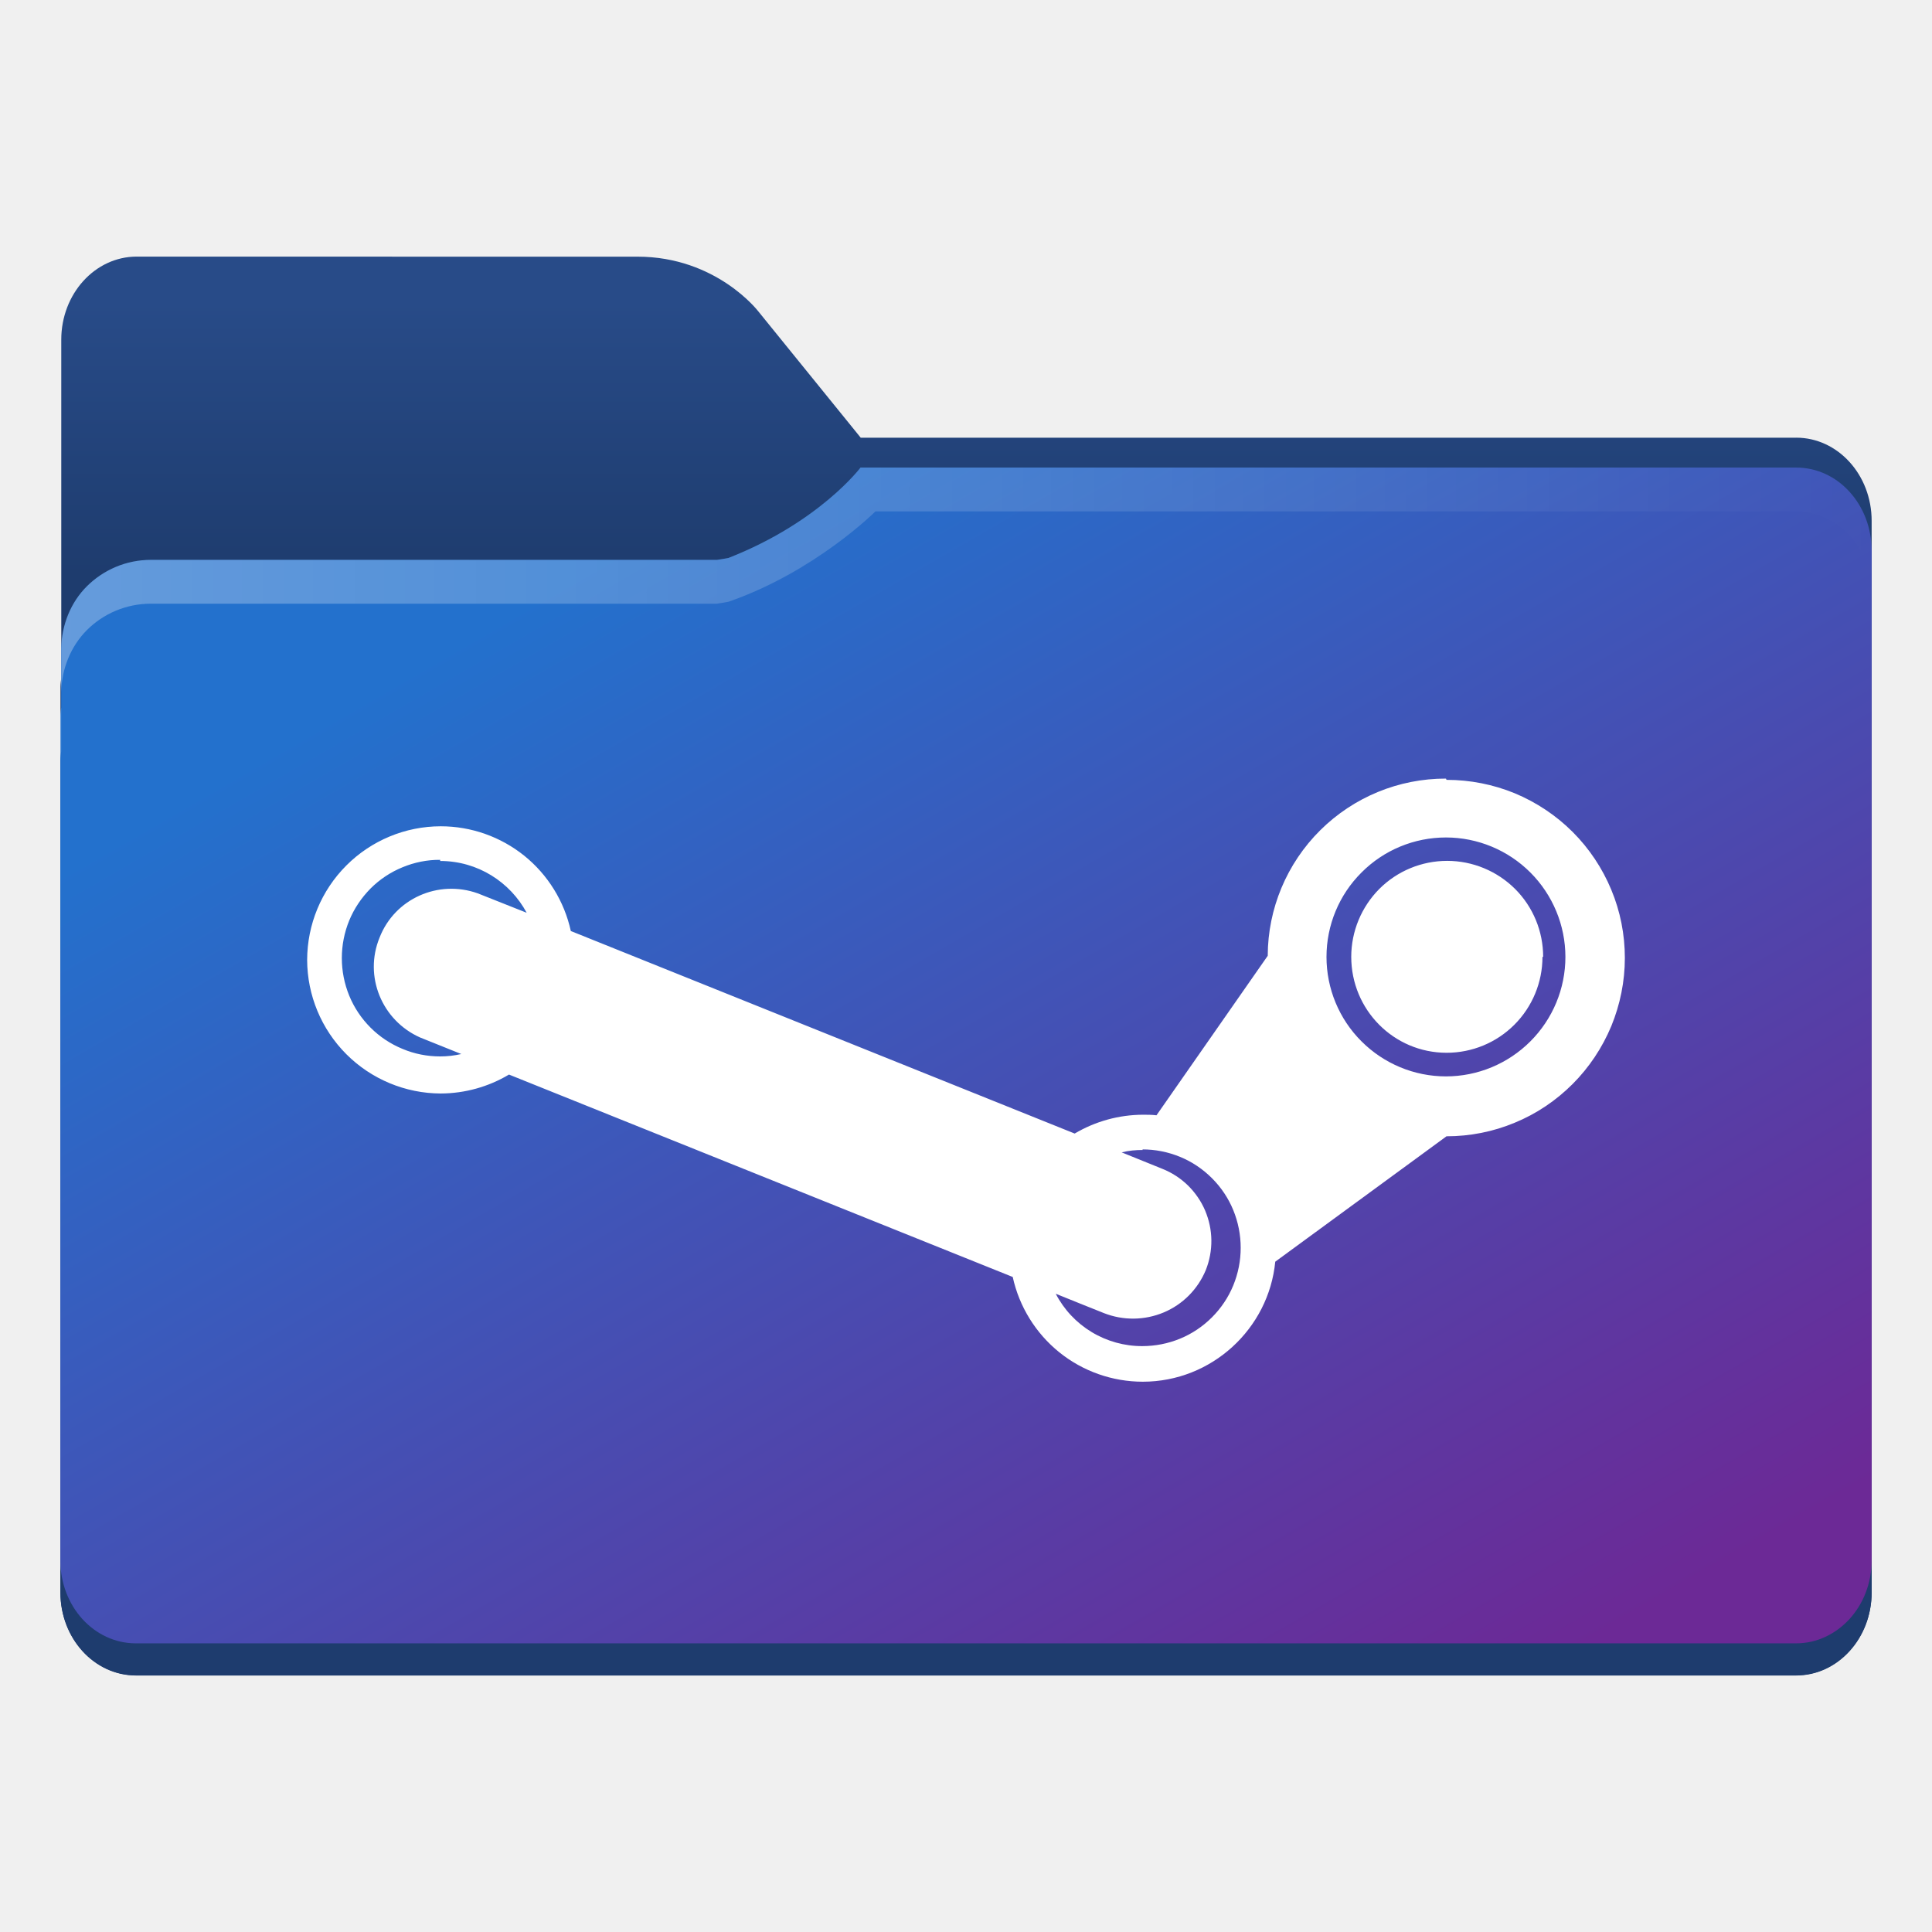
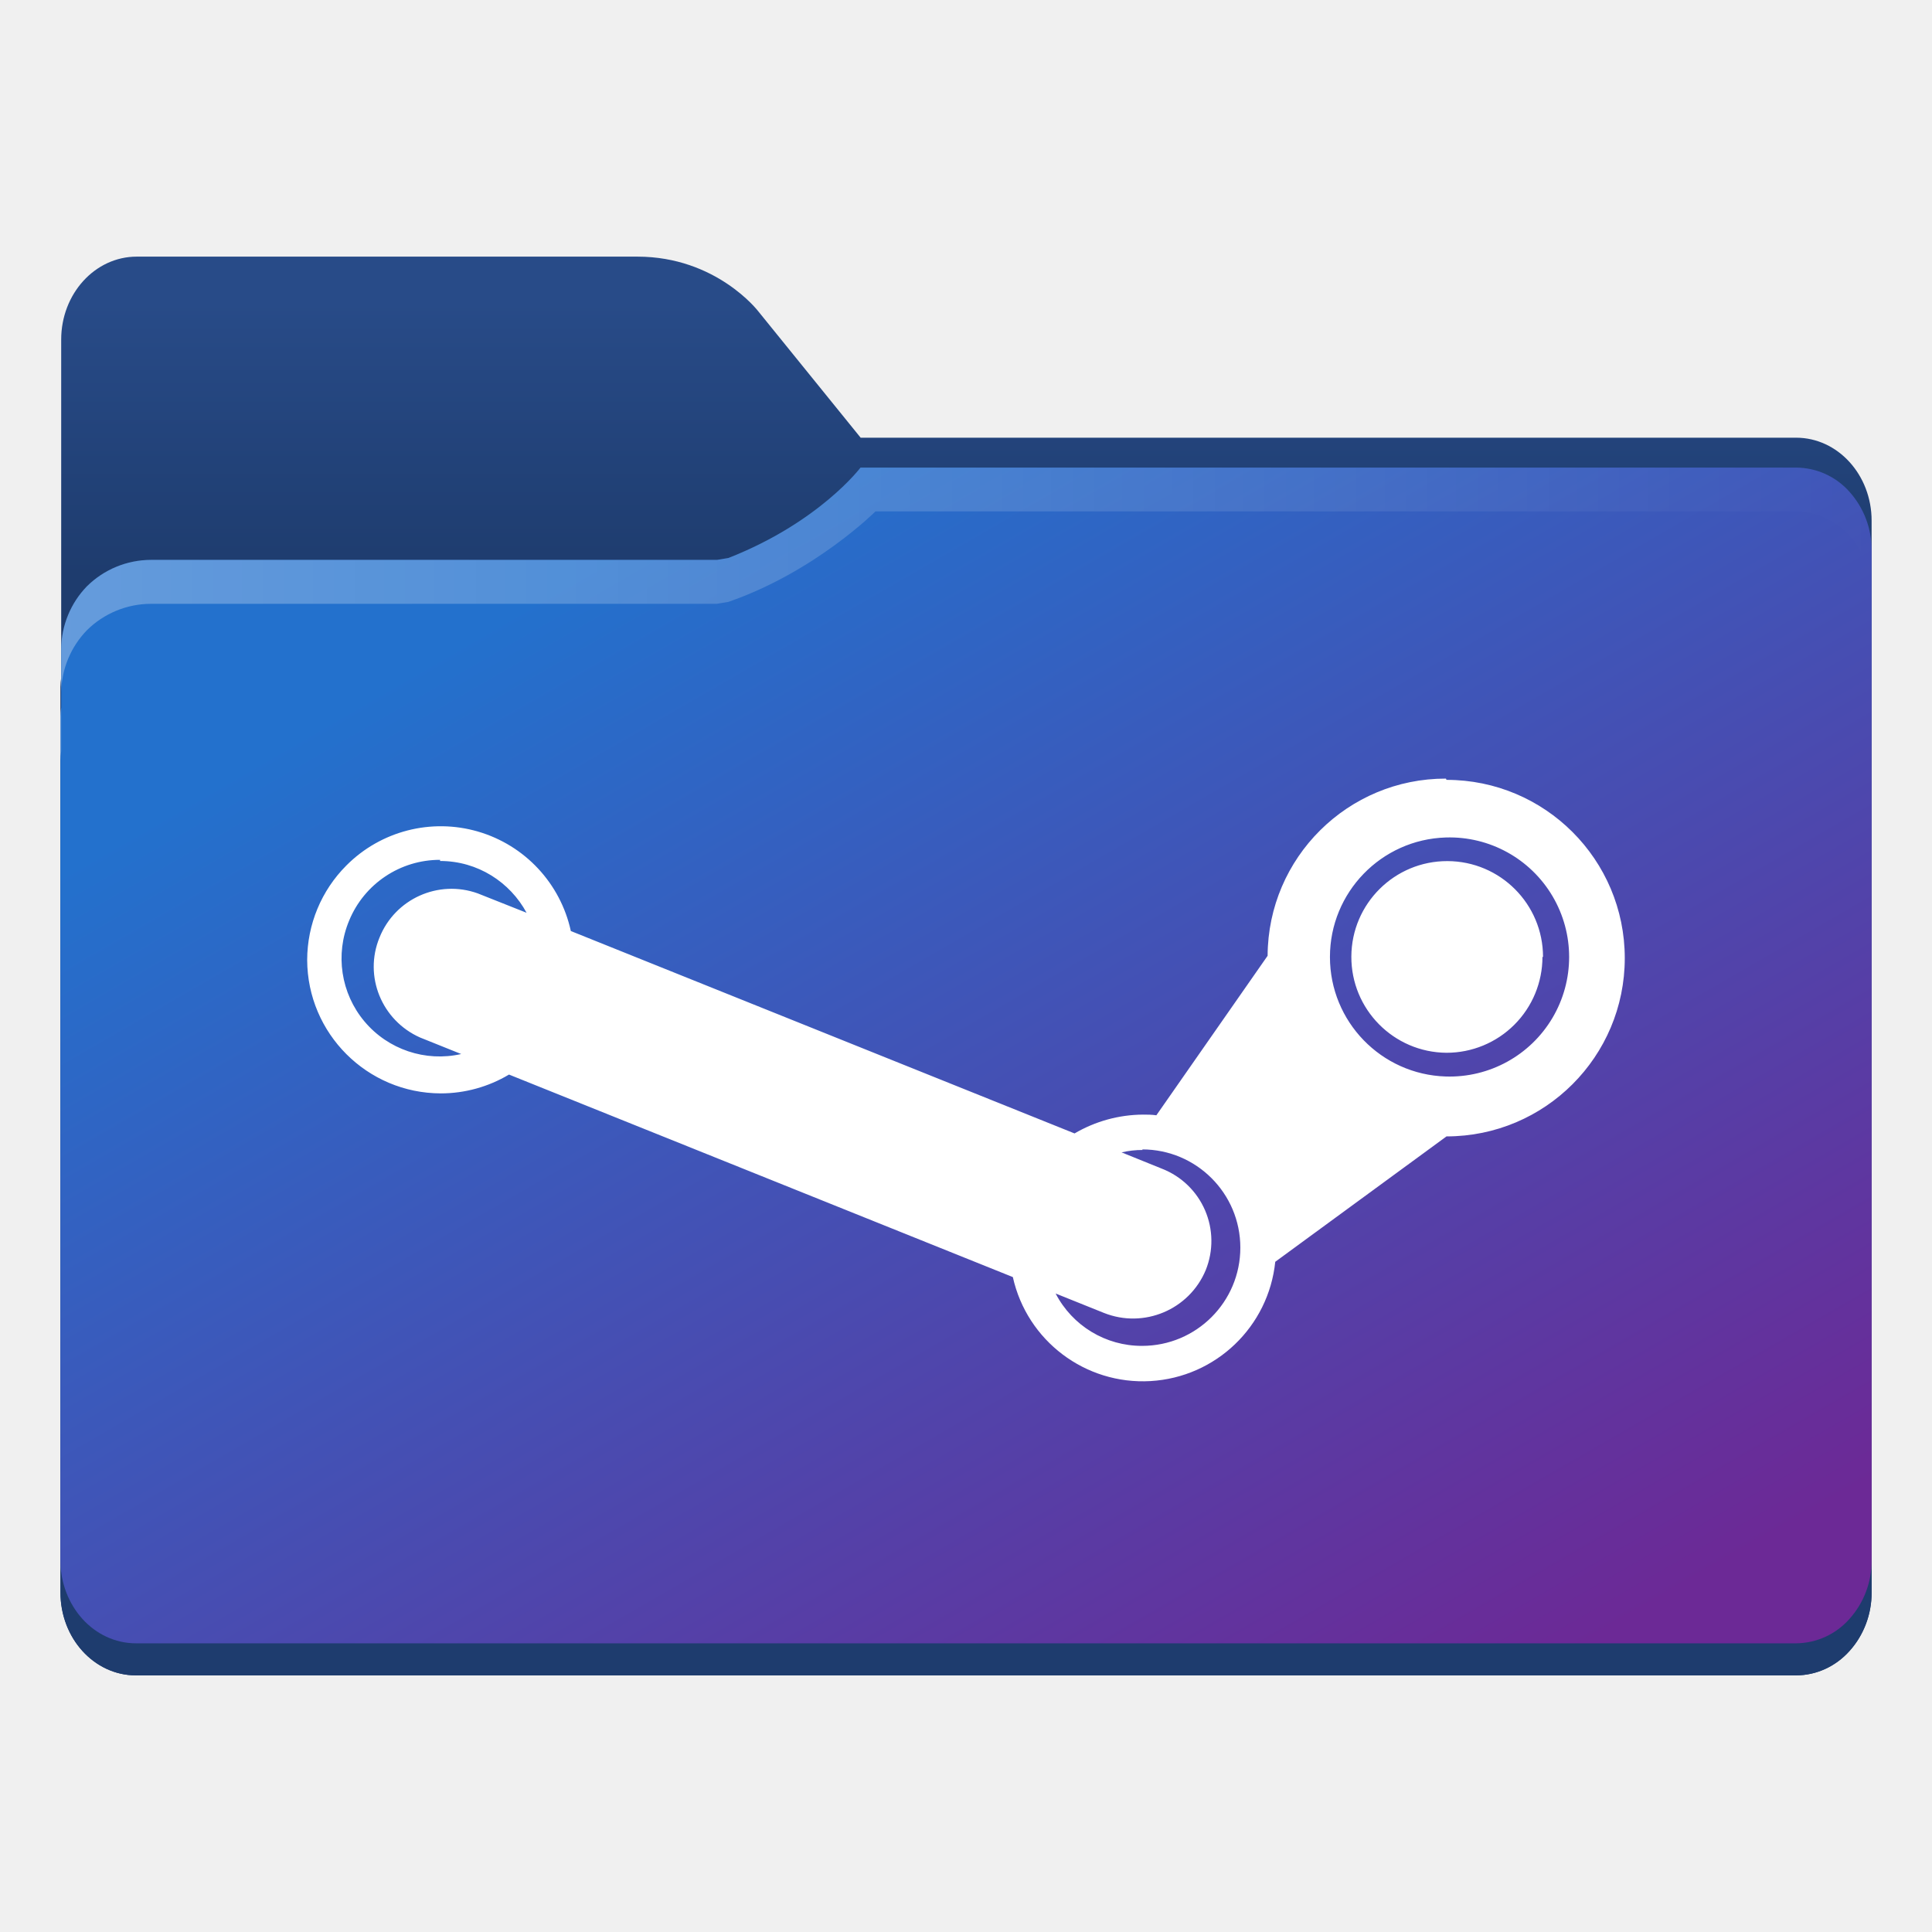
- <svg xmlns="http://www.w3.org/2000/svg" width="64" height="64" version="1.1" viewBox="0 0 16.933 16.933" id="svg30">
+ <svg xmlns="http://www.w3.org/2000/svg" id="svg30" width="512" height="512" viewBox="0 0 512 512">
  <defs id="defs8">
-     <style type="text/css" id="style1" />
    <linearGradient id="linearGradient1911" x1="25.085" x2="25.085" y1="24.031" y2="26.412" gradientTransform="translate(-17.897 -21.385)" gradientUnits="userSpaceOnUse">
-       <stop stop-color="#fcbc19" stop-opacity=".996" offset="0" id="stop1" style="stop-color:#284b88;stop-opacity:1;" />
-       <stop stop-color="#f4b61f" offset="1" id="stop2" style="stop-color:#1e3c6e;stop-opacity:1;" />
+       <stop id="stop1" offset="0" stop-color="#fcbc19" stop-opacity=".996" style="stop-color:#284b88;stop-opacity:1" />
+       <stop id="stop2" offset="1" stop-color="#f4b61f" style="stop-color:#1e3c6e;stop-opacity:1" />
    </linearGradient>
-     <linearGradient id="linearGradient4625" x1=".529" x2="16.404" y1="5.066" y2="5.066" gradientUnits="userSpaceOnUse">
-       <stop stop-color="#b78815" offset="0" id="stop3" />
-       <stop stop-color="#e2b24b" stop-opacity="0" offset="1" id="stop4" />
-     </linearGradient>
-     <linearGradient id="linearGradient1951" x1="104.689" x2="128.501" y1="13.908" y2="55.151" gradientTransform="matrix(0.26458,0,0,0.26458,-20.108,-0.13539)" gradientUnits="userSpaceOnUse">
-       <stop stop-color="#fce798" offset="0" id="stop5" style="stop-color:#2371cd;stop-opacity:1;" />
-       <stop stop-color="#ffc937" offset="1" id="stop6" style="stop-color:#6c2996;stop-opacity:1;" />
+     <linearGradient id="linearGradient1951" x1="104.689" x2="128.501" y1="13.908" y2="55.151" gradientTransform="translate(-20.108 -.135)scale(.26458)" gradientUnits="userSpaceOnUse">
+       <stop id="stop5" offset="0" stop-color="#fce798" style="stop-color:#2371cd;stop-opacity:1" />
+       <stop id="stop6" offset="1" stop-color="#ffc937" style="stop-color:#6c2996;stop-opacity:1" />
    </linearGradient>
    <linearGradient id="linearGradient11110" x1=".529" x2="16.404" y1="5.381" y2="5.381" gradientUnits="userSpaceOnUse">
-       <stop stop-color="#fff" offset="0" id="stop7" />
-       <stop stop-color="#fff" stop-opacity="0" offset="1" id="stop8" />
+       <stop id="stop7" offset="0" stop-color="#fff" />
+       <stop id="stop8" offset="1" stop-color="#fff" stop-opacity="0" />
    </linearGradient>
  </defs>
-   <path d="m1.198 2.249c-0.365 0-0.661 0.326-0.661 0.728v2.964c-0.003 0.026-0.007 0.052-0.007 0.079v7.937c0 0.402 0.296 0.728 0.661 0.728h14.552c0.365 0 0.661-0.326 0.661-0.728v-9.393c0-0.402-0.296-0.728-0.661-0.728v5.16e-4h-8.199l-0.899-1.109s-0.366-0.478-1.058-0.478h-1.323z" color="#000000" color-rendering="auto" dominant-baseline="auto" fill="url(#linearGradient1911)" image-rendering="auto" shape-rendering="auto" solid-color="#000000" stop-color="#000000" style="font-feature-settings:normal;font-variant-alternates:normal;font-variant-caps:normal;font-variant-east-asian:normal;font-variant-ligatures:normal;font-variant-numeric:normal;font-variant-position:normal;font-variation-settings:normal;inline-size:0;isolation:auto;mix-blend-mode:normal;shape-margin:0;shape-padding:0;text-decoration-color:#000000;text-decoration-line:none;text-decoration-style:solid;text-indent:0;text-orientation:mixed;text-transform:none;white-space:normal" id="path8" />
-   <path d="m0.529 13.674v0.282c0 0.201 0.074 0.383 0.193 0.514s0.286 0.213 0.468 0.213h14.552c0.183 0 0.348-0.082 0.468-0.213s0.194-0.313 0.194-0.514v-0.282c0 0.201-0.074 0.383-0.194 0.514-0.12 0.132-0.285 0.213-0.468 0.213h-14.552c-0.183 0-0.348-0.082-0.468-0.213s-0.193-0.313-0.193-0.514z" fill="#e4a729" fill-opacity=".996" stroke-width=".265" id="path28" style="fill:#1e3c6e;fill-opacity:1" />
-   <path d="m7.542 4.098s-0.359 0.479-1.157 0.792c-0.033 0.006-0.065 0.012-0.101 0.017h-4.961c-0.22 0-0.418 0.089-0.562 0.232-0.139 0.139-0.22 0.333-0.225 0.546v0.517c-0.003 0.026-0.007 0.052-0.007 0.079v7.395c0 0.201 0.074 0.383 0.193 0.514 0.12 0.132 0.286 0.213 0.468 0.213h14.552c0.183 0 0.348-0.082 0.468-0.213 0.12-0.132 0.194-0.313 0.194-0.514v-8.851c0-0.201-0.074-0.383-0.194-0.515-0.119-0.131-0.284-0.212-0.467-0.212h-7.482z" fill="url(#linearGradient1951)" id="path29" />
-   <path d="m7.542 4.098s-0.359 0.479-1.157 0.792c-0.033 0.006-0.065 0.012-0.101 0.017h-4.961c-0.22 0-0.418 0.089-0.562 0.232-0.139 0.139-0.22 0.333-0.225 0.546v0.384c0.005-0.212 0.086-0.406 0.225-0.546 0.143-0.143 0.342-0.232 0.562-0.232h4.961c0.036-0.005 0.068-0.011 0.101-0.017 0.759-0.263 1.288-0.792 1.288-0.792h8.071c0.182 3.704e-4 0.347 0.081 0.467 0.212 0.12 0.132 0.194 0.314 0.194 0.515v-0.384c0-0.201-0.074-0.383-0.194-0.515-0.119-0.131-0.284-0.212-0.467-0.212h-7.482zm-7.006 2.104c-0.003 0.026-0.007 0.052-0.007 0.079v0.384c0-0.027 0.004-0.053 0.007-0.079z" fill="url(#linearGradient11110)" opacity=".3" id="path30" />
-   <path d="m 13.519,8.387 c -7.1e-5,0.223 -0.089,0.437 -0.246,0.594 -0.158,0.158 -0.371,0.246 -0.594,0.246 -0.464,0 -0.836,-0.377 -0.836,-0.841 0,-0.223 0.089,-0.437 0.246,-0.595 0.158,-0.158 0.372,-0.246 0.595,-0.246 0.223,0 0.437,0.089 0.595,0.246 0.158,0.158 0.246,0.372 0.246,0.595 z m -0.846,-1.563 c -0.413,-8.984e-4 -0.809,0.162 -1.102,0.453 -0.293,0.291 -0.459,0.687 -0.46,1.1 l -0.975,1.398 c -0.041,-0.005 -0.083,-0.005 -0.119,-0.005 -0.211,8.622e-4 -0.417,0.058 -0.598,0.165 L 5.003,8.16 C 4.946,7.9 4.802,7.667 4.595,7.5 4.387,7.333 4.129,7.242 3.863,7.242 3.553,7.242 3.255,7.366 3.036,7.585 2.816,7.805 2.693,8.102 2.692,8.413 2.693,8.723 2.816,9.02 3.036,9.24 3.255,9.459 3.553,9.583 3.863,9.584 4.074,9.583 4.28,9.526 4.461,9.418 l 4.415,1.774 c 0.057,0.26 0.201,0.493 0.408,0.66 0.207,0.167 0.466,0.258 0.732,0.258 0.604,0 1.104,-0.464 1.161,-1.052 l 1.501,-1.099 c 0.205,1.426e-4 0.409,-0.04 0.598,-0.119 0.19,-0.078 0.362,-0.194 0.507,-0.339 0.145,-0.145 0.26,-0.318 0.339,-0.507 0.078,-0.19 0.119,-0.393 0.119,-0.598 1.42e-4,-0.205 -0.04,-0.409 -0.119,-0.598 C 14.044,7.61 13.929,7.437 13.784,7.292 13.639,7.147 13.466,7.032 13.277,6.953 13.087,6.875 12.884,6.835 12.678,6.835 Z m 0,0.516 c 0.278,1.425e-4 0.544,0.111 0.74,0.307 0.196,0.196 0.307,0.463 0.307,0.74 C 13.72,8.665 13.609,8.931 13.413,9.127 13.217,9.323 12.951,9.434 12.673,9.434 12.395,9.434 12.129,9.323 11.933,9.127 11.736,8.931 11.626,8.664 11.626,8.387 11.626,8.109 11.736,7.843 11.933,7.647 12.129,7.45 12.395,7.34 12.673,7.34 Z M 3.858,7.546 c 0.33,0 0.614,0.186 0.758,0.454 L 4.188,7.83 C 3.842,7.706 3.46,7.876 3.327,8.217 3.187,8.557 3.347,8.944 3.682,9.093 L 4.043,9.238 C 3.982,9.252 3.92,9.259 3.858,9.259 3.744,9.259 3.632,9.237 3.528,9.193 3.423,9.15 3.328,9.087 3.248,9.007 3.168,8.927 3.104,8.832 3.061,8.727 3.018,8.622 2.996,8.51 2.996,8.397 2.996,8.284 3.018,8.172 3.061,8.067 3.104,7.963 3.168,7.868 3.248,7.787 3.328,7.707 3.423,7.644 3.528,7.601 3.632,7.558 3.744,7.535 3.858,7.536 Z m 6.154,2.528 c 0.113,-2.14e-4 0.225,0.022 0.33,0.065 0.105,0.043 0.2,0.107 0.28,0.187 0.08,0.08 0.144,0.175 0.187,0.28 0.043,0.105 0.065,0.217 0.065,0.33 2.14e-4,0.113 -0.022,0.225 -0.065,0.33 -0.043,0.105 -0.107,0.2 -0.187,0.28 -0.08,0.08 -0.175,0.144 -0.28,0.187 -0.105,0.043 -0.217,0.065 -0.33,0.065 -0.156,7.01e-4 -0.31,-0.042 -0.444,-0.123 -0.134,-0.081 -0.243,-0.197 -0.315,-0.336 0.139,0.057 0.284,0.114 0.423,0.17 0.168,0.066 0.356,0.064 0.523,-0.006 0.167,-0.07 0.299,-0.203 0.369,-0.371 0.033,-0.083 0.05,-0.172 0.049,-0.262 -0.001,-0.09 -0.02,-0.178 -0.055,-0.261 -0.035,-0.082 -0.087,-0.157 -0.151,-0.22 C 10.346,10.326 10.27,10.277 10.187,10.244 L 9.831,10.1 c 0.062,-0.016 0.124,-0.021 0.186,-0.021 z" fill="#ffffff" id="path5" style="stroke-width:0.071" />
+   <g id="g1" transform="translate(.01 .01)scale(30.23572)">
+     <path id="path8" fill="url(#linearGradient1911)" d="M1.198 2.249c-.366 0-.662.326-.662.727V5.94q-.006.038-.007.08v7.936c0 .402.296.728.661.728h14.552c.366 0 .662-.326.662-.728V4.563c0-.401-.296-.727-.662-.727H7.543l-.899-1.11s-.366-.477-1.058-.477H4.263z" color="#000" color-rendering="auto" dominant-baseline="auto" image-rendering="auto" shape-rendering="auto" stop-color="#000" style="font-variant-ligatures:normal;font-variant-position:normal;font-variant-caps:normal;font-variant-numeric:normal;font-variant-alternates:normal;font-variant-east-asian:normal;font-feature-settings:normal;font-variation-settings:normal;text-indent:0;text-decoration-line:none;text-decoration-style:solid;text-decoration-color:#000;text-transform:none;text-orientation:mixed;white-space:normal;shape-padding:0;shape-margin:0;inline-size:0;isolation:auto;mix-blend-mode:normal;fill:url(#linearGradient1911)" />
+     <path id="path28" fill="#e4a729" fill-opacity=".996" stroke-width=".265" d="M.53 13.674v.282c0 .201.073.383.192.514.12.132.286.214.469.214h14.552a.63.63 0 0 0 .467-.214.76.76 0 0 0 .194-.514v-.282c0 .2-.074.383-.194.514a.63.63 0 0 1-.467.214H1.19a.63.63 0 0 1-.469-.214.76.76 0 0 1-.193-.514" style="fill:#1e3c6e;fill-opacity:1" />
+     <path id="path29" fill="url(#linearGradient1951)" d="M7.542 4.098s-.36.479-1.157.792l-.101.017H1.323a.8.8 0 0 0-.562.232.8.8 0 0 0-.225.546v.517Q.53 6.24.529 6.28v7.395c0 .2.074.382.193.514s.286.214.469.214h14.552a.63.63 0 0 0 .467-.214.76.76 0 0 0 .194-.514v-8.85a.76.76 0 0 0-.194-.515.63.63 0 0 0-.466-.212H8.262z" style="fill:url(#linearGradient1951)" />
+     <path id="path30" fill="url(#linearGradient11110)" d="M7.542 4.098s-.36.479-1.157.792l-.101.017H1.323a.8.8 0 0 0-.562.232.8.8 0 0 0-.225.546v.384a.8.8 0 0 1 .225-.545.8.8 0 0 1 .562-.232h4.96l.101-.017c.76-.263 1.289-.793 1.289-.793h8.07a.63.63 0 0 1 .467.213c.12.131.194.314.194.514v-.384c0-.2-.074-.383-.194-.515a.63.63 0 0 0-.467-.212H8.261ZM.536 6.202Q.53 6.24.529 6.28v.384q.001-.04.007-.079z" opacity=".3" style="fill:url(#linearGradient11110)" />
+     <path id="path5" fill="#fff" d="M13.519 8.387a.84.84 0 0 1-.841.84.84.84 0 1 1 .846-.84zm-.846-1.563a1.56 1.56 0 0 0-1.563 1.553l-.975 1.398c-.04-.006-.082-.006-.118-.006a1.2 1.2 0 0 0-.599.165L5.003 8.16a1.167 1.167 0 0 0-1.967-.575c-.22.22-.343.517-.344.828a1.174 1.174 0 0 0 1.171 1.17c.21 0 .417-.057.598-.165l4.416 1.775a1.167 1.167 0 0 0 2.3-.134l1.501-1.099a1.562 1.562 0 1 0 0-3.125Zm0 .516a1.048 1.048 0 1 1-.001 2.095 1.048 1.048 0 0 1 0-2.095m-8.815.206c.33 0 .613.186.758.454l-.428-.17a.68.68 0 0 0-.861.387c-.14.34.02.727.355.876l.361.145a.859.859 0 0 1-.982-1.17.86.86 0 0 1 .797-.532Zm6.153 2.528a.86.86 0 1 1 0 1.722.85.85 0 0 1-.758-.459l.423.17a.69.69 0 0 0 .893-.376.68.68 0 0 0-.382-.887L9.83 10.1a.8.8 0 0 1 .186-.021z" style="stroke-width:.071" />
+   </g>
</svg>
